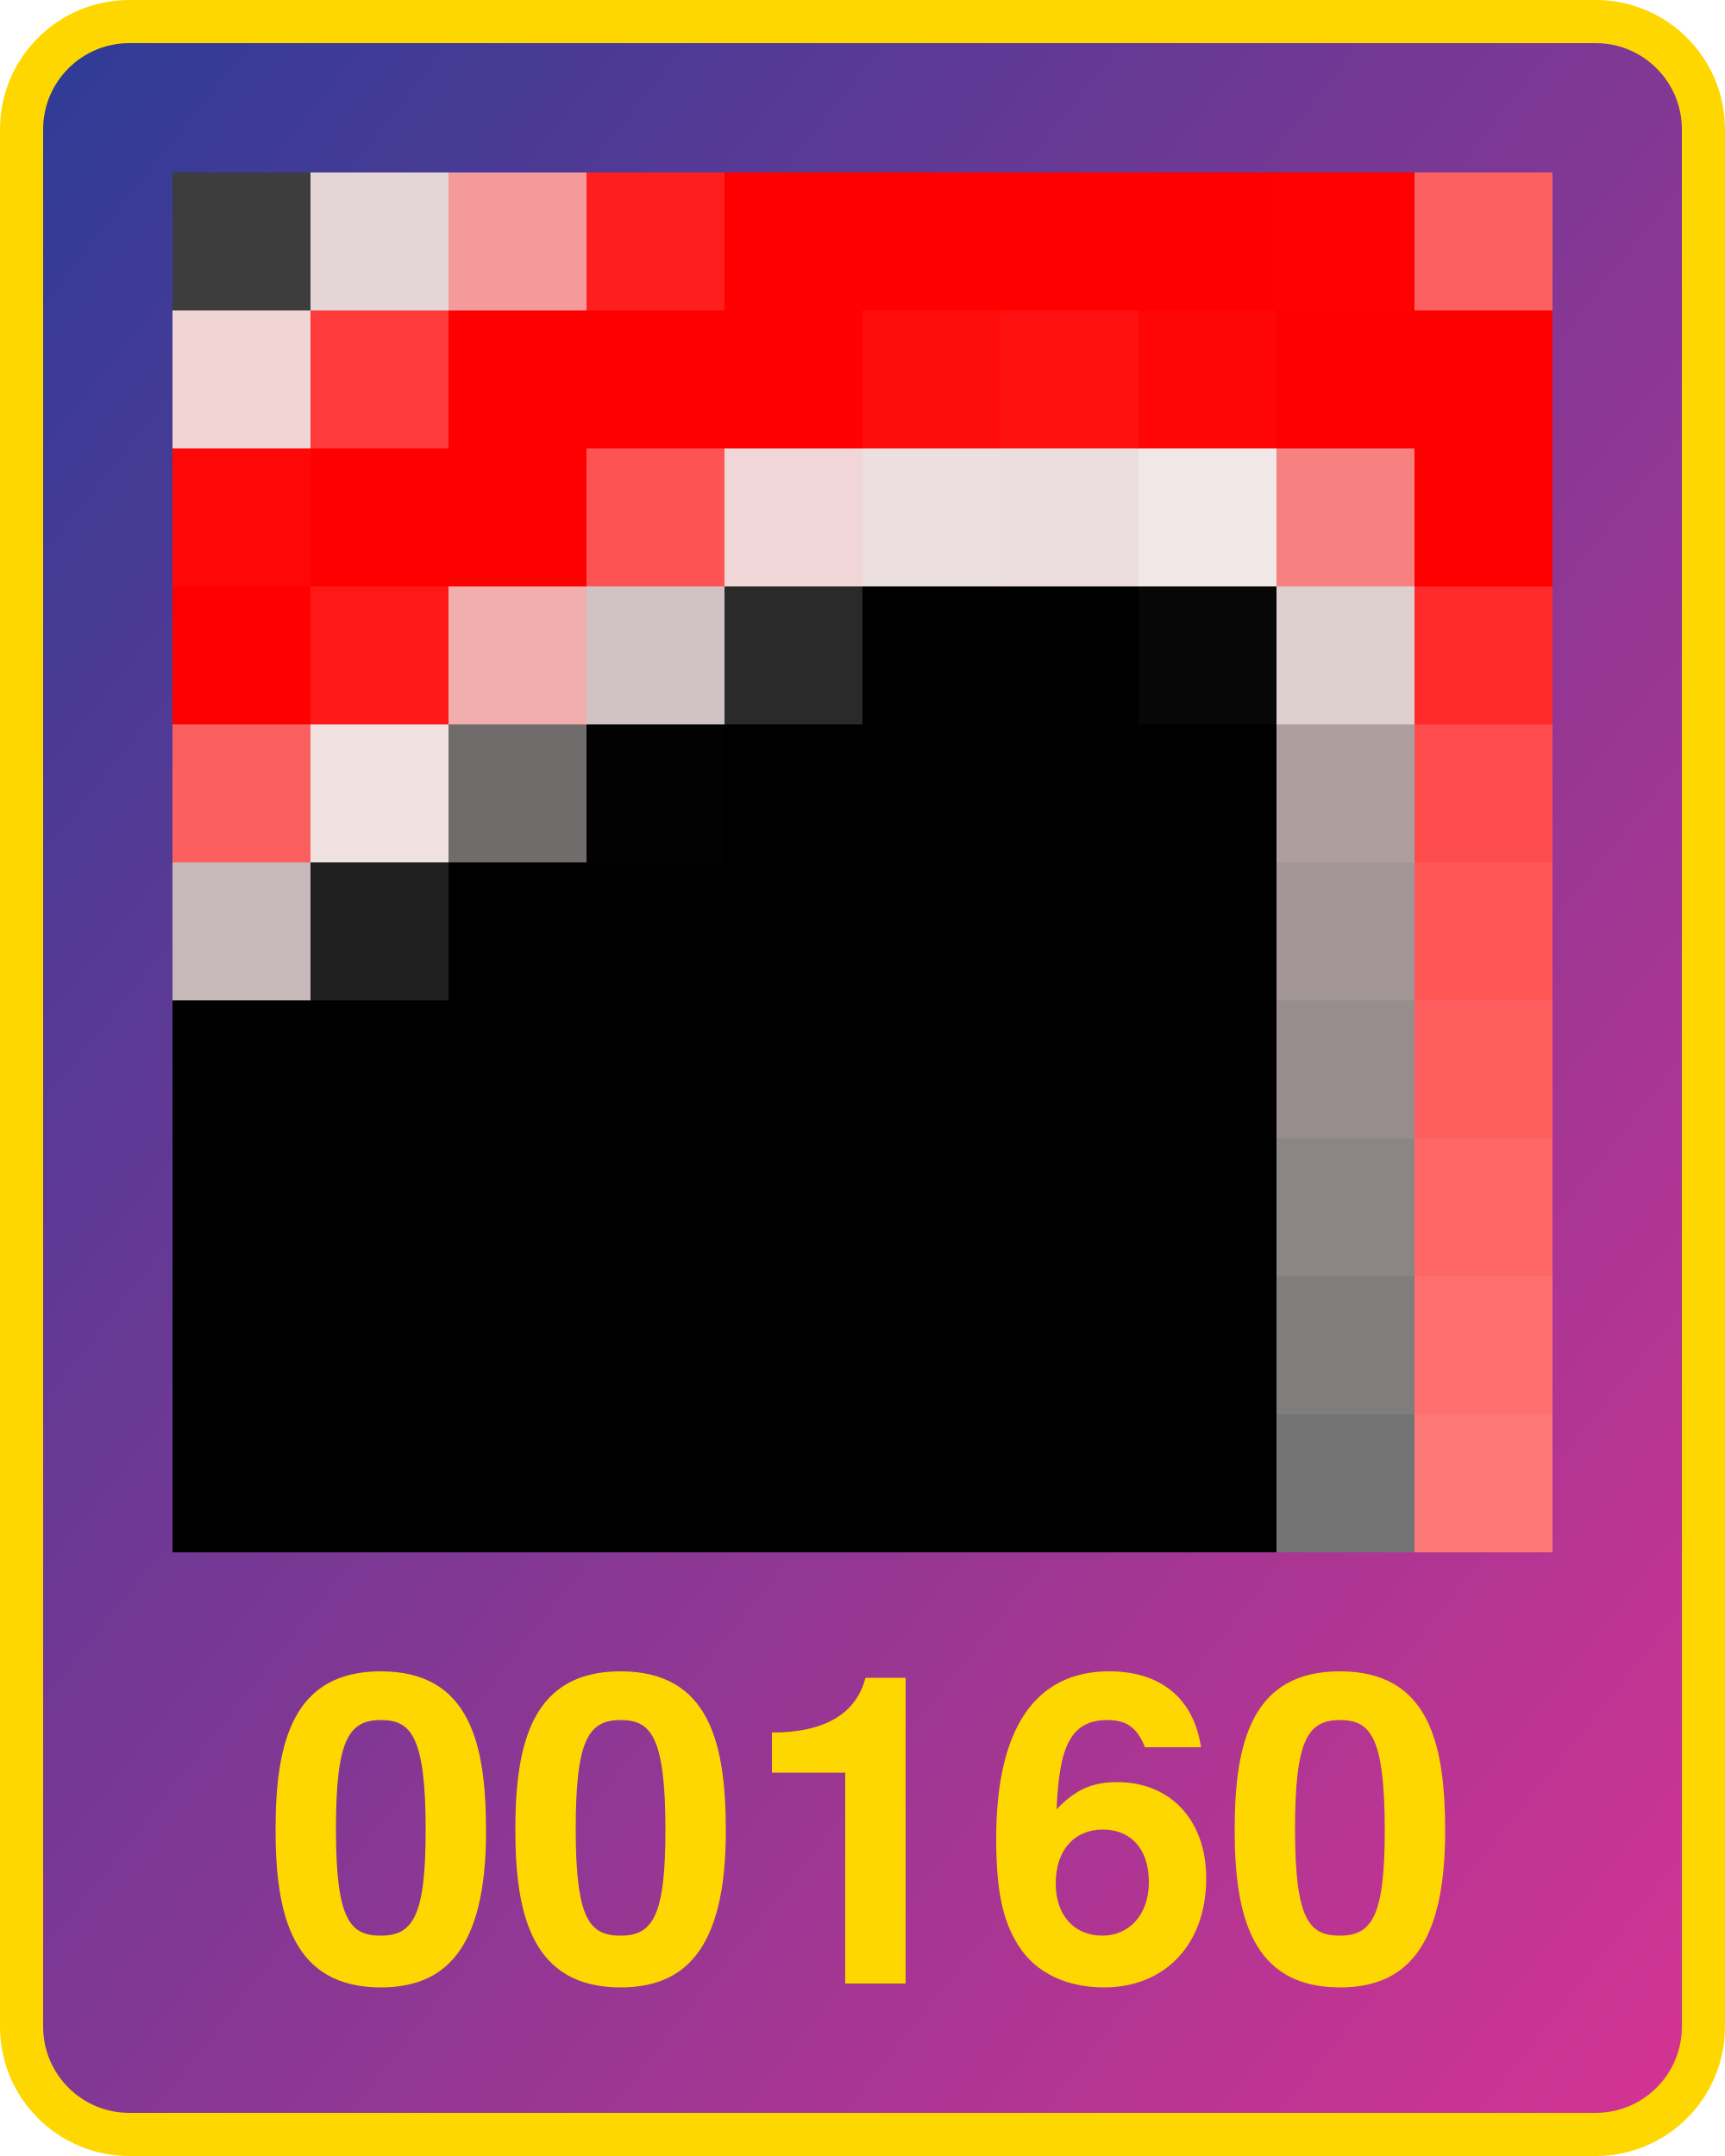
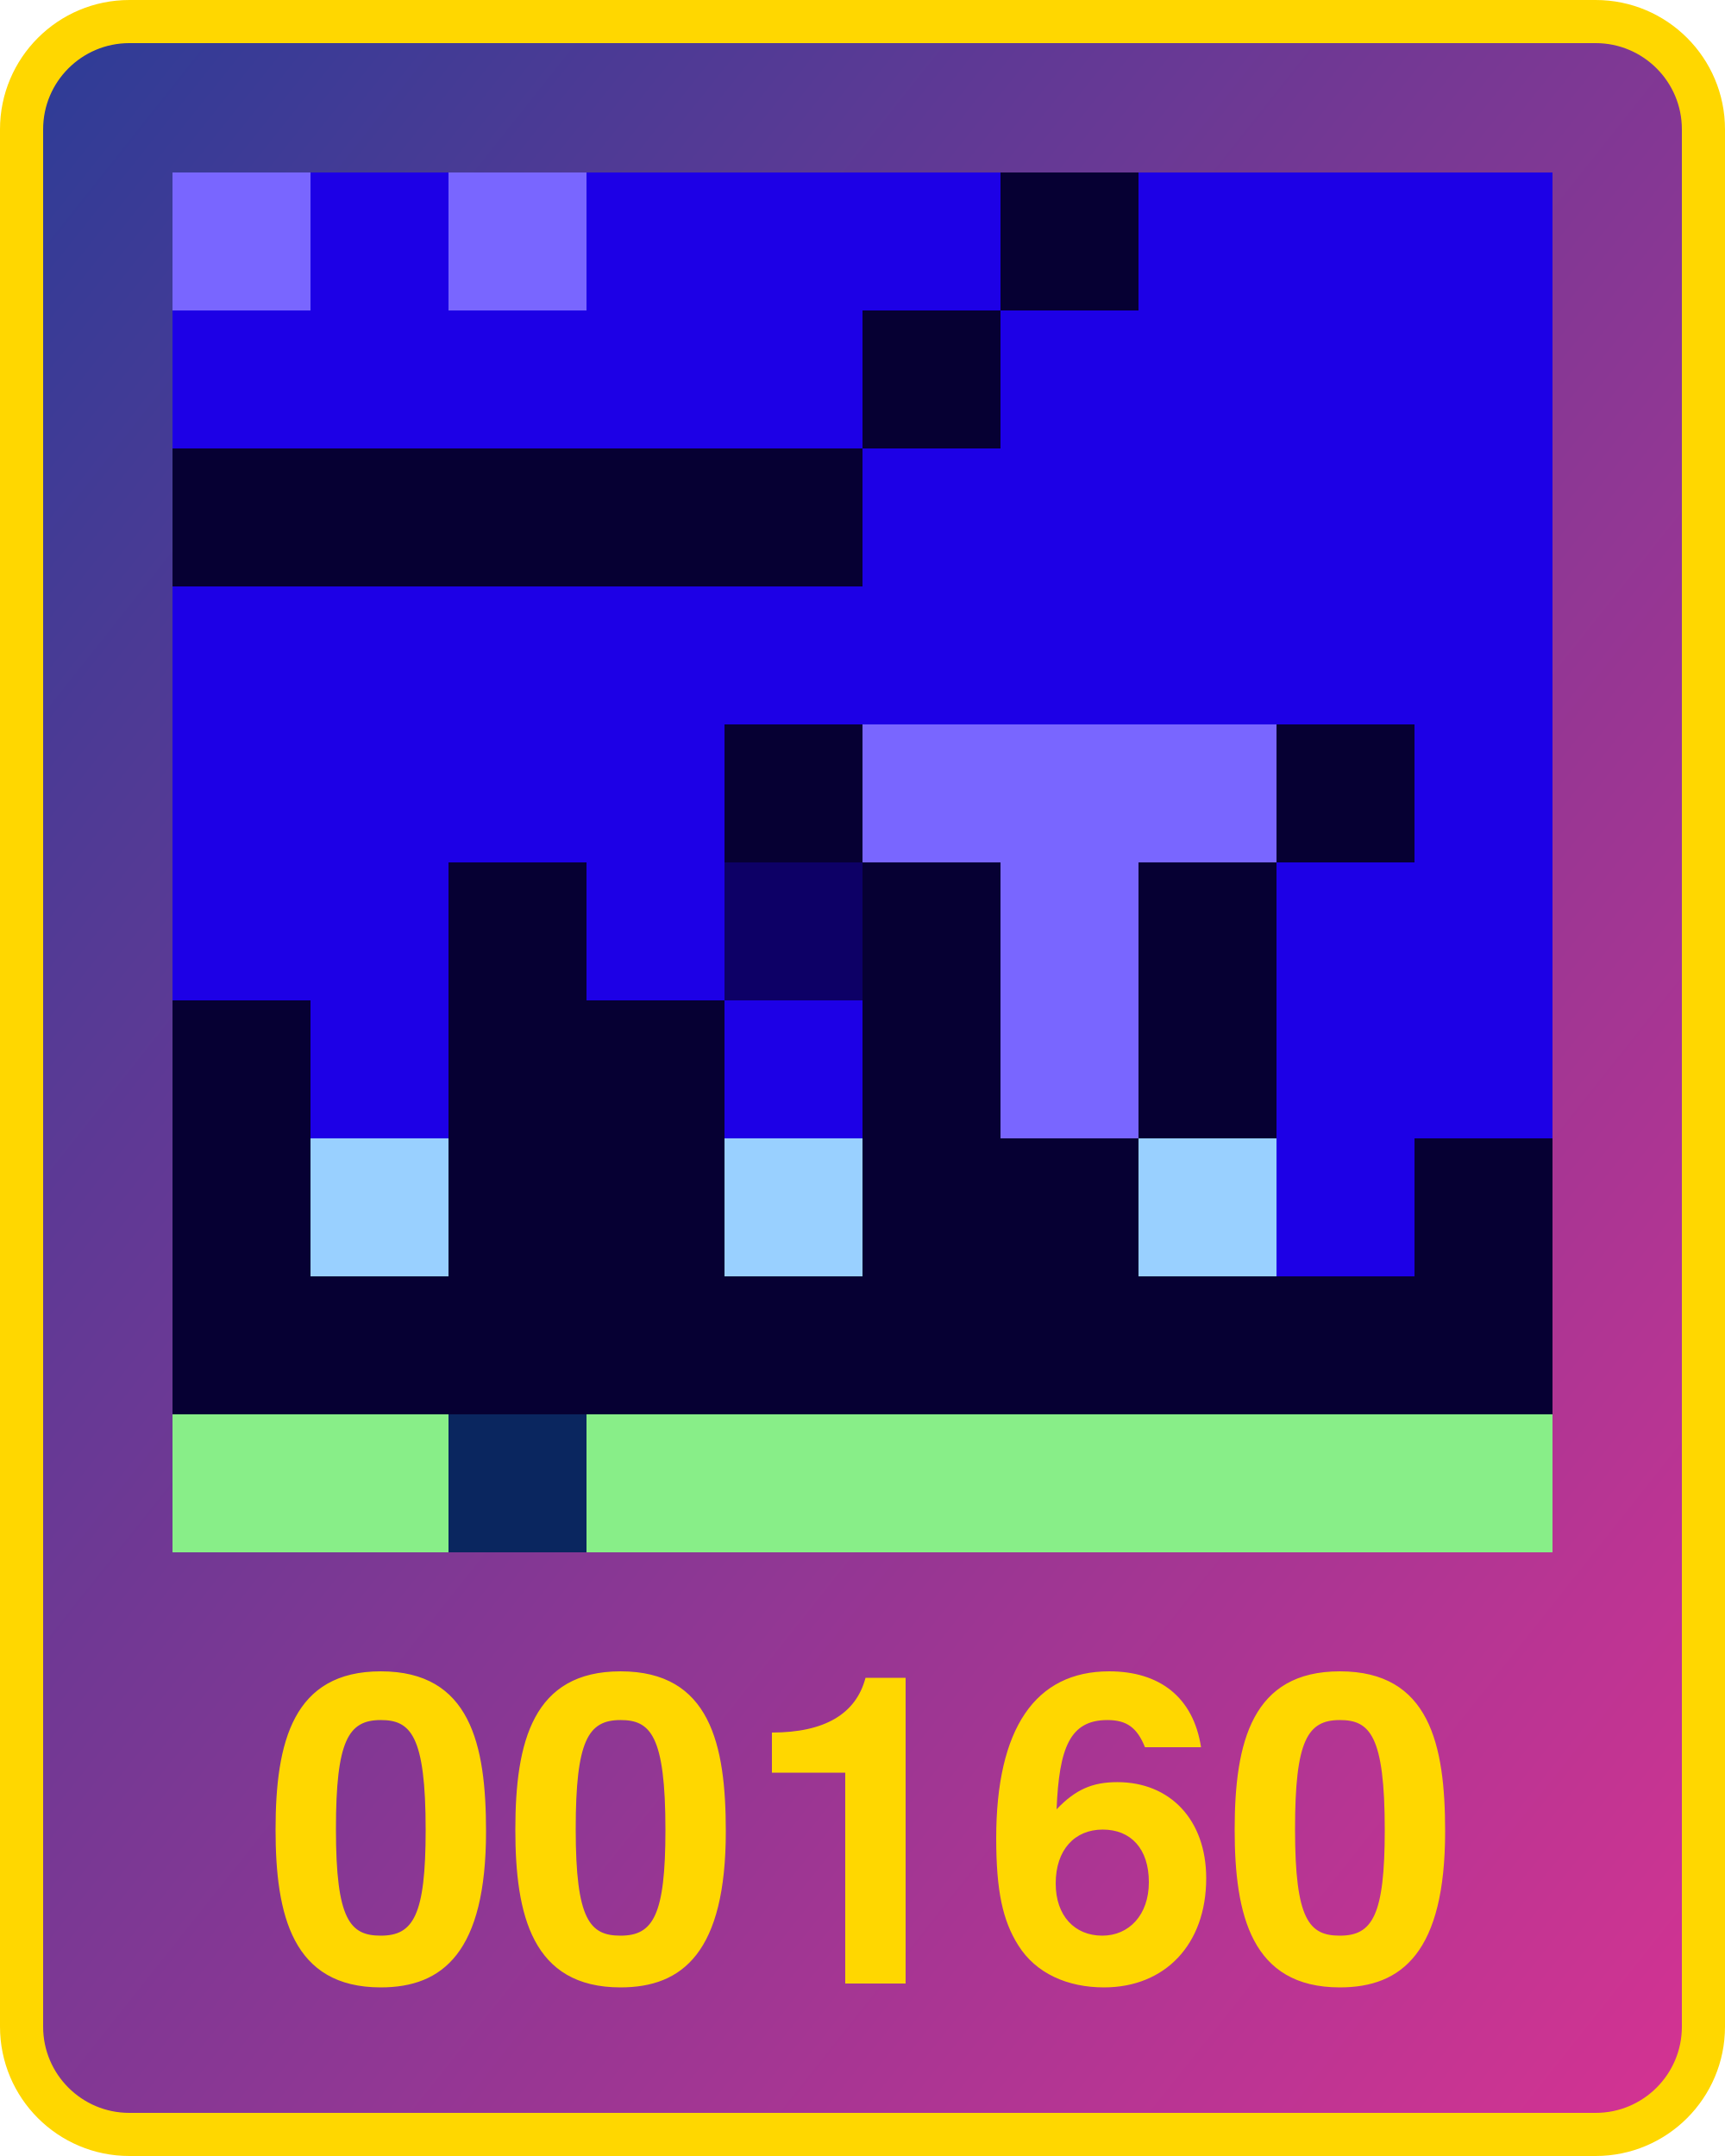
<svg xmlns="http://www.w3.org/2000/svg" width="800" height="1000">
  <defs>
    <linearGradient id="g" x1="0" x2="1" y1="0" y2="1">
      <stop offset="0%" stop-color="#2d3c96" />
      <stop offset="100%" stop-color="#d53392" />
    </linearGradient>
  </defs>
  <rect x="10" y="10" width="780" height="980" fill="url(#g)" rx="50" ry="50" stroke="gold" stroke-width="20" />
  <text x="400" y="920" width="780" text-anchor="middle" style="font:bold 200px 'Helvetica Neue';fill:gold">00160</text>
  <g transform="translate(80 80) scale(64)">
-     <rect x="0" y="0" width="1" height="1" fill="#3d3d3d" />
-     <rect x="0" y="1" width="1" height="1" fill="#f1d4d4" />
-     <rect x="0" y="2" width="1" height="1" fill="#ff0707" />
-     <rect x="0" y="3" width="1" height="1" fill="#ff0000" />
-     <rect x="0" y="4" width="1" height="1" fill="#fc5f5f" />
-     <rect x="0" y="5" width="1" height="1" fill="#c7b9b9" />
-     <rect x="0" y="6" width="1" height="1" fill="#010101" />
-     <rect x="0" y="7" width="1" height="1" fill="#000000" />
-     <rect x="0" y="8" width="1" height="1" fill="#000000" />
-     <rect x="0" y="9" width="1" height="1" fill="#000000" />
-     <rect x="1" y="0" width="1" height="1" fill="#e4d6d6" />
-     <rect x="1" y="1" width="1" height="1" fill="#ff3a3a" />
-     <rect x="1" y="2" width="1" height="1" fill="#ff0000" />
-     <rect x="1" y="3" width="1" height="1" fill="#ff1818" />
-     <rect x="1" y="4" width="1" height="1" fill="#f1e1e1" />
-     <rect x="1" y="5" width="1" height="1" fill="#202020" />
-     <rect x="1" y="6" width="1" height="1" fill="#000000" />
-     <rect x="1" y="7" width="1" height="1" fill="#000000" />
-     <rect x="1" y="8" width="1" height="1" fill="#000000" />
-     <rect x="1" y="9" width="1" height="1" fill="#000000" />
-     <rect x="2" y="0" width="1" height="1" fill="#f49a9a" />
-     <rect x="2" y="1" width="1" height="1" fill="#ff0000" />
-     <rect x="2" y="2" width="1" height="1" fill="#ff0000" />
-     <rect x="2" y="3" width="1" height="1" fill="#f2adad" />
-     <rect x="2" y="4" width="1" height="1" fill="#716c6c" />
-     <rect x="2" y="5" width="1" height="1" fill="#000000" />
-     <rect x="2" y="6" width="1" height="1" fill="#000000" />
-     <rect x="2" y="7" width="1" height="1" fill="#000000" />
-     <rect x="2" y="8" width="1" height="1" fill="#000000" />
-     <rect x="2" y="9" width="1" height="1" fill="#000000" />
-     <rect x="3" y="0" width="1" height="1" fill="#ff1e1e" />
-     <rect x="3" y="1" width="1" height="1" fill="#ff0000" />
-     <rect x="3" y="2" width="1" height="1" fill="#fe5353" />
-     <rect x="3" y="3" width="1" height="1" fill="#d1c3c3" />
-     <rect x="3" y="4" width="1" height="1" fill="#020202" />
-     <rect x="3" y="5" width="1" height="1" fill="#000000" />
-     <rect x="3" y="6" width="1" height="1" fill="#000000" />
-     <rect x="3" y="7" width="1" height="1" fill="#000000" />
-     <rect x="3" y="8" width="1" height="1" fill="#000000" />
-     <rect x="3" y="9" width="1" height="1" fill="#000000" />
-     <rect x="4" y="0" width="1" height="1" fill="#ff0000" />
-     <rect x="4" y="1" width="1" height="1" fill="#ff0000" />
-     <rect x="4" y="2" width="1" height="1" fill="#f0d6d6" />
-     <rect x="4" y="3" width="1" height="1" fill="#2a2a2a" />
-     <rect x="4" y="4" width="1" height="1" fill="#000000" />
-     <rect x="4" y="5" width="1" height="1" fill="#000000" />
-     <rect x="4" y="6" width="1" height="1" fill="#000000" />
-     <rect x="4" y="7" width="1" height="1" fill="#000000" />
-     <rect x="4" y="8" width="1" height="1" fill="#000000" />
-     <rect x="4" y="9" width="1" height="1" fill="#000000" />
-     <rect x="5" y="0" width="1" height="1" fill="#ff0000" />
-     <rect x="5" y="1" width="1" height="1" fill="#ff0d0d" />
-     <rect x="5" y="2" width="1" height="1" fill="#ecdfdf" />
-     <rect x="5" y="3" width="1" height="1" fill="#000000" />
-     <rect x="5" y="4" width="1" height="1" fill="#000000" />
-     <rect x="5" y="5" width="1" height="1" fill="#000000" />
-     <rect x="5" y="6" width="1" height="1" fill="#000000" />
-     <rect x="5" y="7" width="1" height="1" fill="#000000" />
-     <rect x="5" y="8" width="1" height="1" fill="#000000" />
-     <rect x="5" y="9" width="1" height="1" fill="#000000" />
-     <rect x="6" y="0" width="1" height="1" fill="#ff0000" />
-     <rect x="6" y="1" width="1" height="1" fill="#ff1111" />
-     <rect x="6" y="2" width="1" height="1" fill="#ebdddd" />
-     <rect x="6" y="3" width="1" height="1" fill="#000000" />
-     <rect x="6" y="4" width="1" height="1" fill="#000000" />
-     <rect x="6" y="5" width="1" height="1" fill="#000000" />
-     <rect x="6" y="6" width="1" height="1" fill="#000000" />
-     <rect x="6" y="7" width="1" height="1" fill="#000000" />
-     <rect x="6" y="8" width="1" height="1" fill="#000000" />
-     <rect x="6" y="9" width="1" height="1" fill="#000000" />
-     <rect x="7" y="0" width="1" height="1" fill="#ff0000" />
-     <rect x="7" y="1" width="1" height="1" fill="#ff0606" />
-     <rect x="7" y="2" width="1" height="1" fill="#f2e7e7" />
-     <rect x="7" y="3" width="1" height="1" fill="#070707" />
-     <rect x="7" y="4" width="1" height="1" fill="#000000" />
-     <rect x="7" y="5" width="1" height="1" fill="#000000" />
-     <rect x="7" y="6" width="1" height="1" fill="#000000" />
-     <rect x="7" y="7" width="1" height="1" fill="#000000" />
-     <rect x="7" y="8" width="1" height="1" fill="#000000" />
-     <rect x="7" y="9" width="1" height="1" fill="#000000" />
-     <rect x="8" y="0" width="1" height="1" fill="#ff0101" />
-     <rect x="8" y="1" width="1" height="1" fill="#ff0000" />
-     <rect x="8" y="2" width="1" height="1" fill="#f58181" />
-     <rect x="8" y="3" width="1" height="1" fill="#dfd0d0" />
-     <rect x="8" y="4" width="1" height="1" fill="#ae9e9e" />
-     <rect x="8" y="5" width="1" height="1" fill="#a39696" />
-     <rect x="8" y="6" width="1" height="1" fill="#988d8d" />
-     <rect x="8" y="7" width="1" height="1" fill="#8c8585" />
-     <rect x="8" y="8" width="1" height="1" fill="#817d7d" />
-     <rect x="8" y="9" width="1" height="1" fill="#747474" />
-     <rect x="9" y="0" width="1" height="1" fill="#fd6060" />
-     <rect x="9" y="1" width="1" height="1" fill="#ff0000" />
-     <rect x="9" y="2" width="1" height="1" fill="#ff0000" />
-     <rect x="9" y="3" width="1" height="1" fill="#ff2a2a" />
-     <rect x="9" y="4" width="1" height="1" fill="#ff4d4d" />
-     <rect x="9" y="5" width="1" height="1" fill="#ff5656" />
-     <rect x="9" y="6" width="1" height="1" fill="#ff5e5e" />
-     <rect x="9" y="7" width="1" height="1" fill="#ff6666" />
-     <rect x="9" y="8" width="1" height="1" fill="#ff6f6f" />
-     <rect x="9" y="9" width="1" height="1" fill="#fe7777" />
+     <rect x="0" y="0" width="1" height="1" fill="#7966ff" />
+     <rect x="0" y="1" width="1" height="1" fill="#1d00e6" />
+     <rect x="0" y="2" width="1" height="1" fill="#060033" />
+     <rect x="0" y="3" width="1" height="1" fill="#1d00e6" />
+     <rect x="0" y="4" width="1" height="1" fill="#1d00e6" />
+     <rect x="0" y="5" width="1" height="1" fill="#1d00e6" />
+     <rect x="0" y="6" width="1" height="1" fill="#060033" />
+     <rect x="0" y="7" width="1" height="1" fill="#060033" />
+     <rect x="0" y="8" width="1" height="1" fill="#060033" />
+     <rect x="0" y="9" width="1" height="1" fill="#88ee88" />
+     <rect x="1" y="0" width="1" height="1" fill="#1d00e6" />
+     <rect x="1" y="1" width="1" height="1" fill="#1d00e6" />
+     <rect x="1" y="2" width="1" height="1" fill="#060033" />
+     <rect x="1" y="3" width="1" height="1" fill="#1d00e6" />
+     <rect x="1" y="4" width="1" height="1" fill="#1d00e6" />
+     <rect x="1" y="5" width="1" height="1" fill="#1d00e6" />
+     <rect x="1" y="6" width="1" height="1" fill="#1d00e6" />
+     <rect x="1" y="7" width="1" height="1" fill="#99d0ff" />
+     <rect x="1" y="8" width="1" height="1" fill="#060033" />
+     <rect x="1" y="9" width="1" height="1" fill="#88ee88" />
+     <rect x="2" y="0" width="1" height="1" fill="#7966ff" />
+     <rect x="2" y="1" width="1" height="1" fill="#1d00e6" />
+     <rect x="2" y="2" width="1" height="1" fill="#060033" />
+     <rect x="2" y="3" width="1" height="1" fill="#1d00e6" />
+     <rect x="2" y="4" width="1" height="1" fill="#1d00e6" />
+     <rect x="2" y="5" width="1" height="1" fill="#060033" />
+     <rect x="2" y="6" width="1" height="1" fill="#060033" />
+     <rect x="2" y="7" width="1" height="1" fill="#060033" />
+     <rect x="2" y="8" width="1" height="1" fill="#060033" />
+     <rect x="2" y="9" width="1" height="1" fill="#0a265f" />
+     <rect x="3" y="0" width="1" height="1" fill="#1d00e6" />
+     <rect x="3" y="1" width="1" height="1" fill="#1d00e6" />
+     <rect x="3" y="2" width="1" height="1" fill="#060033" />
+     <rect x="3" y="3" width="1" height="1" fill="#1d00e6" />
+     <rect x="3" y="4" width="1" height="1" fill="#1d00e6" />
+     <rect x="3" y="5" width="1" height="1" fill="#1d00e6" />
+     <rect x="3" y="6" width="1" height="1" fill="#060033" />
+     <rect x="3" y="7" width="1" height="1" fill="#060033" />
+     <rect x="3" y="8" width="1" height="1" fill="#060033" />
+     <rect x="3" y="9" width="1" height="1" fill="#88ee88" />
+     <rect x="4" y="0" width="1" height="1" fill="#1d00e6" />
+     <rect x="4" y="1" width="1" height="1" fill="#1d00e6" />
+     <rect x="4" y="2" width="1" height="1" fill="#060033" />
+     <rect x="4" y="3" width="1" height="1" fill="#1d00e6" />
+     <rect x="4" y="4" width="1" height="1" fill="#060033" />
+     <rect x="4" y="5" width="1" height="1" fill="#0d0066" />
+     <rect x="4" y="6" width="1" height="1" fill="#1d00e6" />
+     <rect x="4" y="7" width="1" height="1" fill="#99d0ff" />
+     <rect x="4" y="8" width="1" height="1" fill="#060033" />
+     <rect x="4" y="9" width="1" height="1" fill="#88ee88" />
+     <rect x="5" y="0" width="1" height="1" fill="#1d00e6" />
+     <rect x="5" y="1" width="1" height="1" fill="#060033" />
+     <rect x="5" y="2" width="1" height="1" fill="#1d00e6" />
+     <rect x="5" y="3" width="1" height="1" fill="#1d00e6" />
+     <rect x="5" y="4" width="1" height="1" fill="#7966ff" />
+     <rect x="5" y="5" width="1" height="1" fill="#060033" />
+     <rect x="5" y="6" width="1" height="1" fill="#060033" />
+     <rect x="5" y="7" width="1" height="1" fill="#060033" />
+     <rect x="5" y="8" width="1" height="1" fill="#060033" />
+     <rect x="5" y="9" width="1" height="1" fill="#88ee88" />
+     <rect x="6" y="0" width="1" height="1" fill="#060033" />
+     <rect x="6" y="1" width="1" height="1" fill="#1d00e6" />
+     <rect x="6" y="2" width="1" height="1" fill="#1d00e6" />
+     <rect x="6" y="3" width="1" height="1" fill="#1d00e6" />
+     <rect x="6" y="4" width="1" height="1" fill="#7966ff" />
+     <rect x="6" y="5" width="1" height="1" fill="#7966ff" />
+     <rect x="6" y="6" width="1" height="1" fill="#7966ff" />
+     <rect x="6" y="7" width="1" height="1" fill="#060033" />
+     <rect x="6" y="8" width="1" height="1" fill="#060033" />
+     <rect x="6" y="9" width="1" height="1" fill="#88ee88" />
+     <rect x="7" y="0" width="1" height="1" fill="#1d00e6" />
+     <rect x="7" y="1" width="1" height="1" fill="#1d00e6" />
+     <rect x="7" y="2" width="1" height="1" fill="#1d00e6" />
+     <rect x="7" y="3" width="1" height="1" fill="#1d00e6" />
+     <rect x="7" y="4" width="1" height="1" fill="#7966ff" />
+     <rect x="7" y="5" width="1" height="1" fill="#060033" />
+     <rect x="7" y="6" width="1" height="1" fill="#060033" />
+     <rect x="7" y="7" width="1" height="1" fill="#99d0ff" />
+     <rect x="7" y="8" width="1" height="1" fill="#060033" />
+     <rect x="7" y="9" width="1" height="1" fill="#88ee88" />
+     <rect x="8" y="0" width="1" height="1" fill="#1d00e6" />
+     <rect x="8" y="1" width="1" height="1" fill="#1d00e6" />
+     <rect x="8" y="2" width="1" height="1" fill="#1d00e6" />
+     <rect x="8" y="3" width="1" height="1" fill="#1d00e6" />
+     <rect x="8" y="4" width="1" height="1" fill="#060033" />
+     <rect x="8" y="5" width="1" height="1" fill="#1d00e6" />
+     <rect x="8" y="6" width="1" height="1" fill="#1d00e6" />
+     <rect x="8" y="7" width="1" height="1" fill="#1d00e6" />
+     <rect x="8" y="8" width="1" height="1" fill="#060033" />
+     <rect x="8" y="9" width="1" height="1" fill="#88ee88" />
+     <rect x="9" y="0" width="1" height="1" fill="#1d00e6" />
+     <rect x="9" y="1" width="1" height="1" fill="#1d00e6" />
+     <rect x="9" y="2" width="1" height="1" fill="#1d00e6" />
+     <rect x="9" y="3" width="1" height="1" fill="#1d00e6" />
+     <rect x="9" y="4" width="1" height="1" fill="#1d00e6" />
+     <rect x="9" y="5" width="1" height="1" fill="#1d00e6" />
+     <rect x="9" y="6" width="1" height="1" fill="#1d00e6" />
+     <rect x="9" y="7" width="1" height="1" fill="#060033" />
+     <rect x="9" y="8" width="1" height="1" fill="#060033" />
+     <rect x="9" y="9" width="1" height="1" fill="#88ee88" />
  </g>
</svg>
